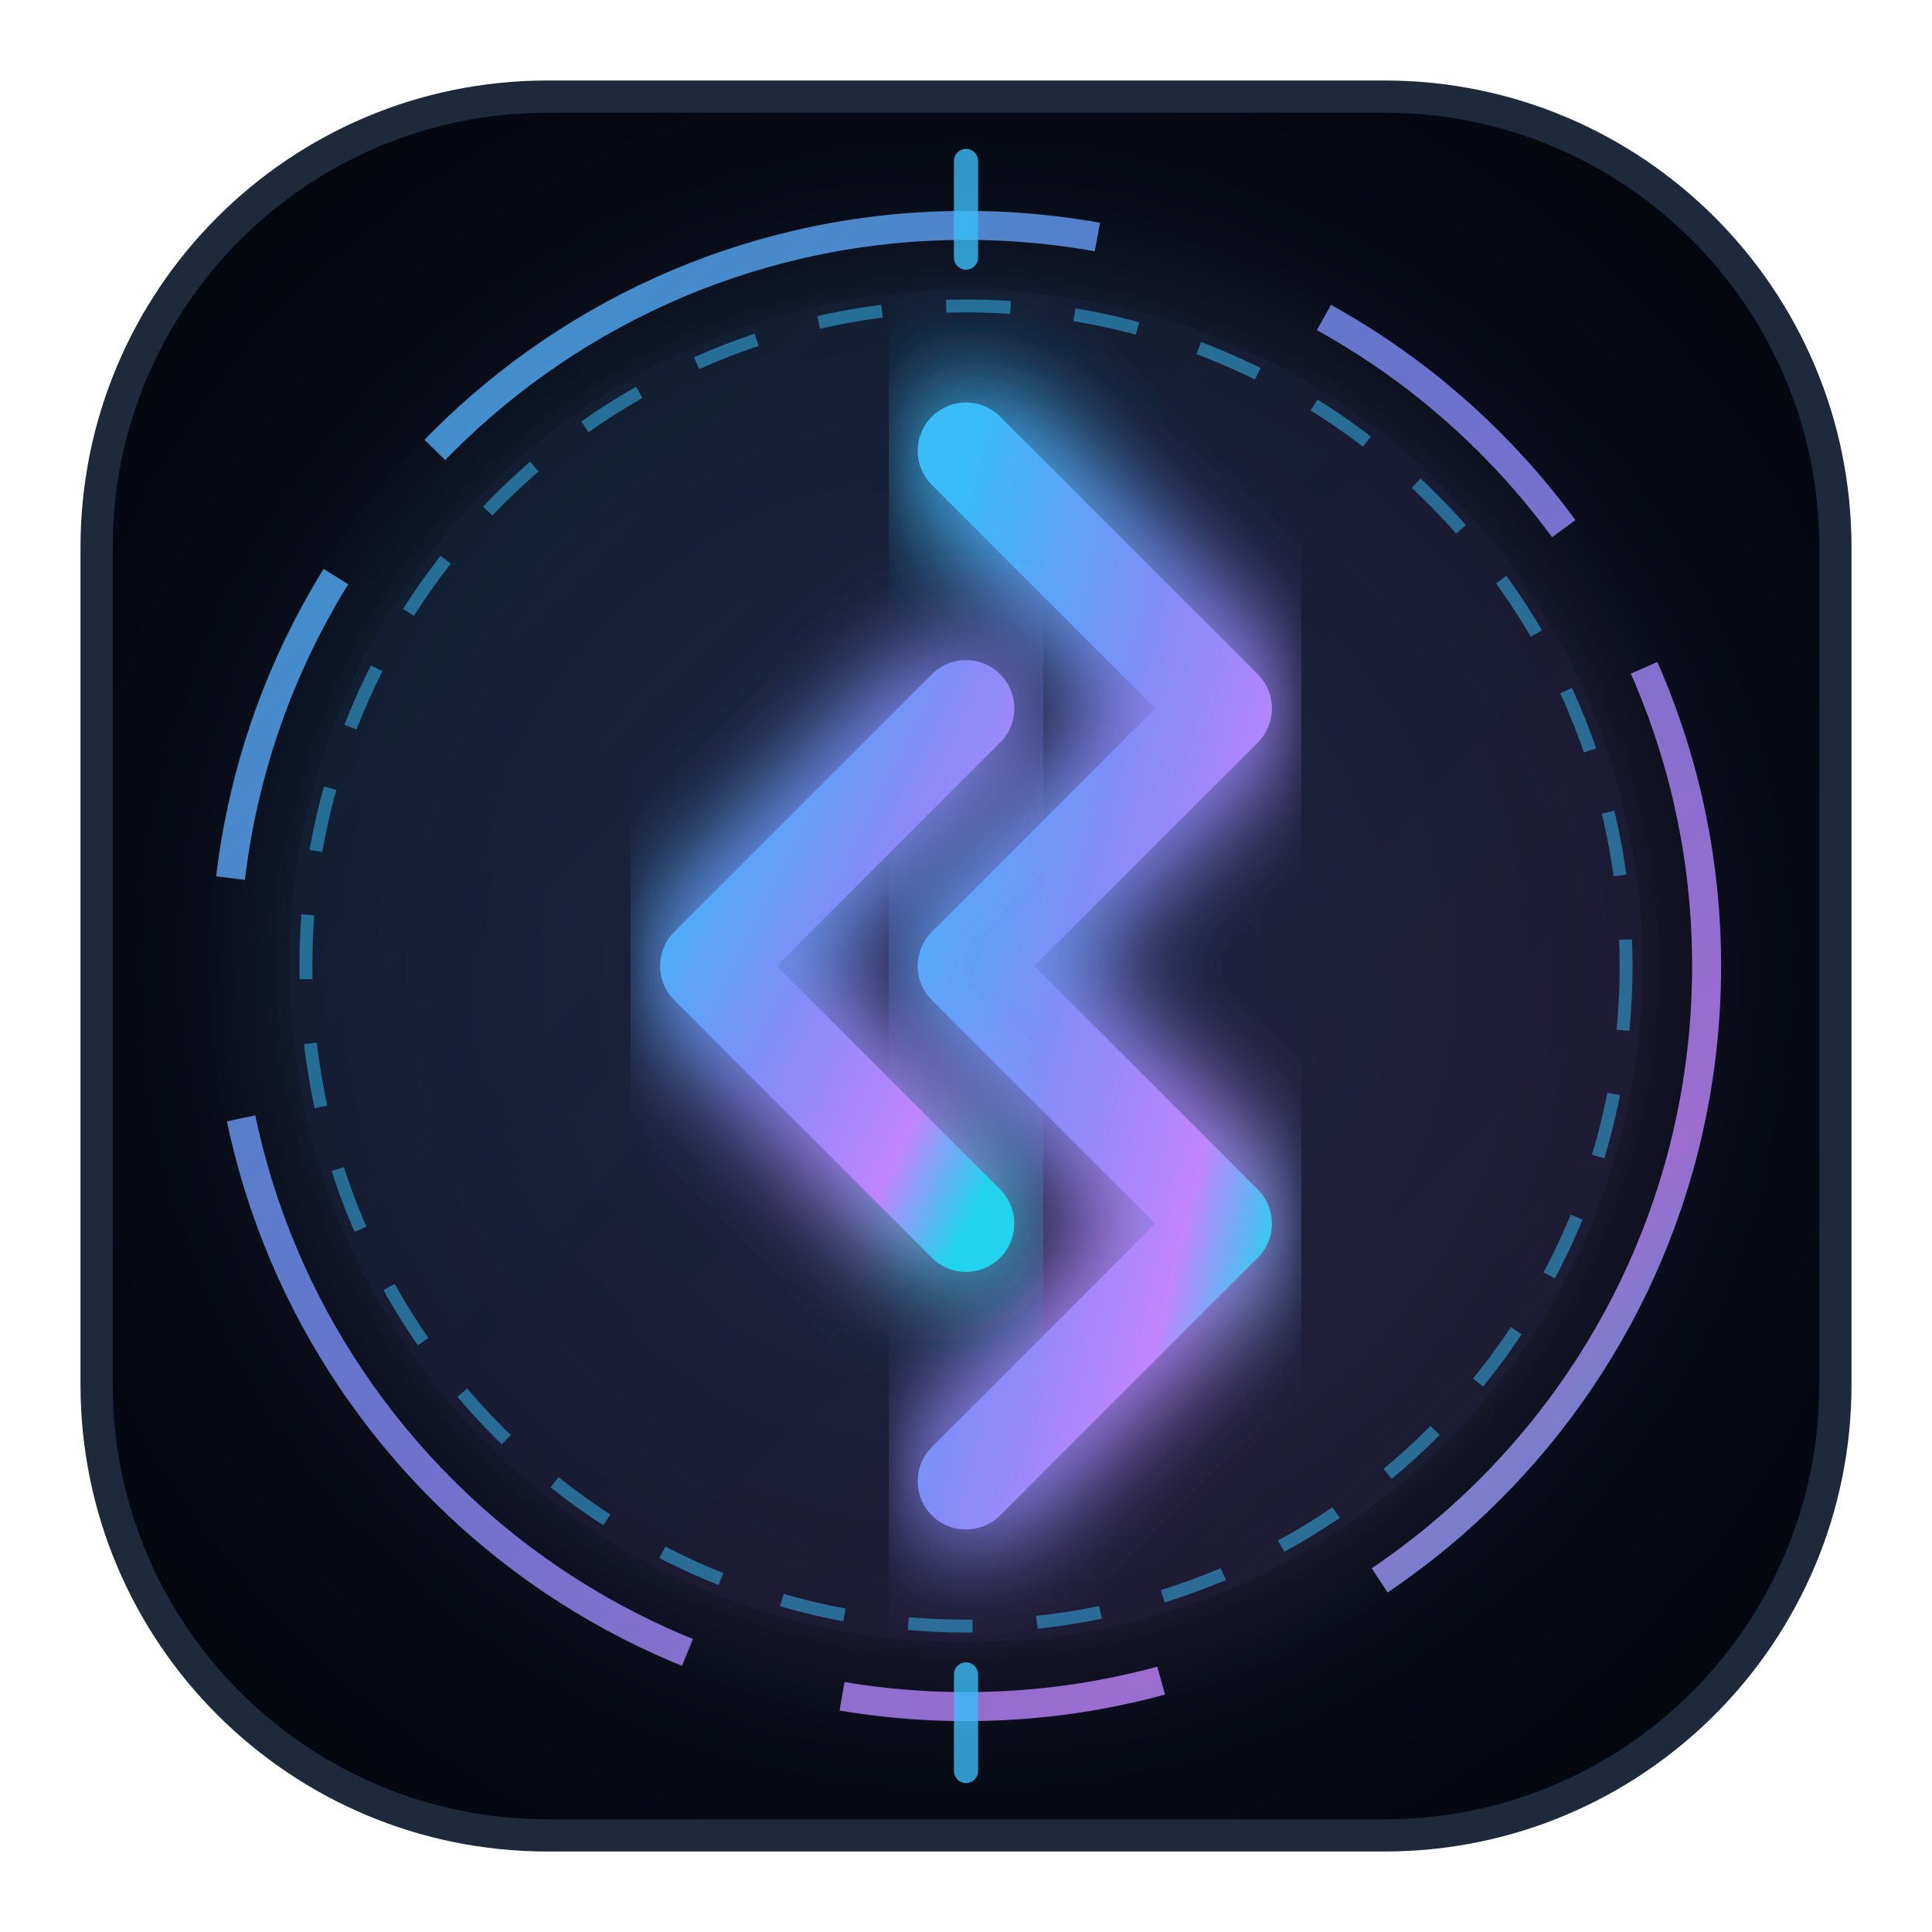
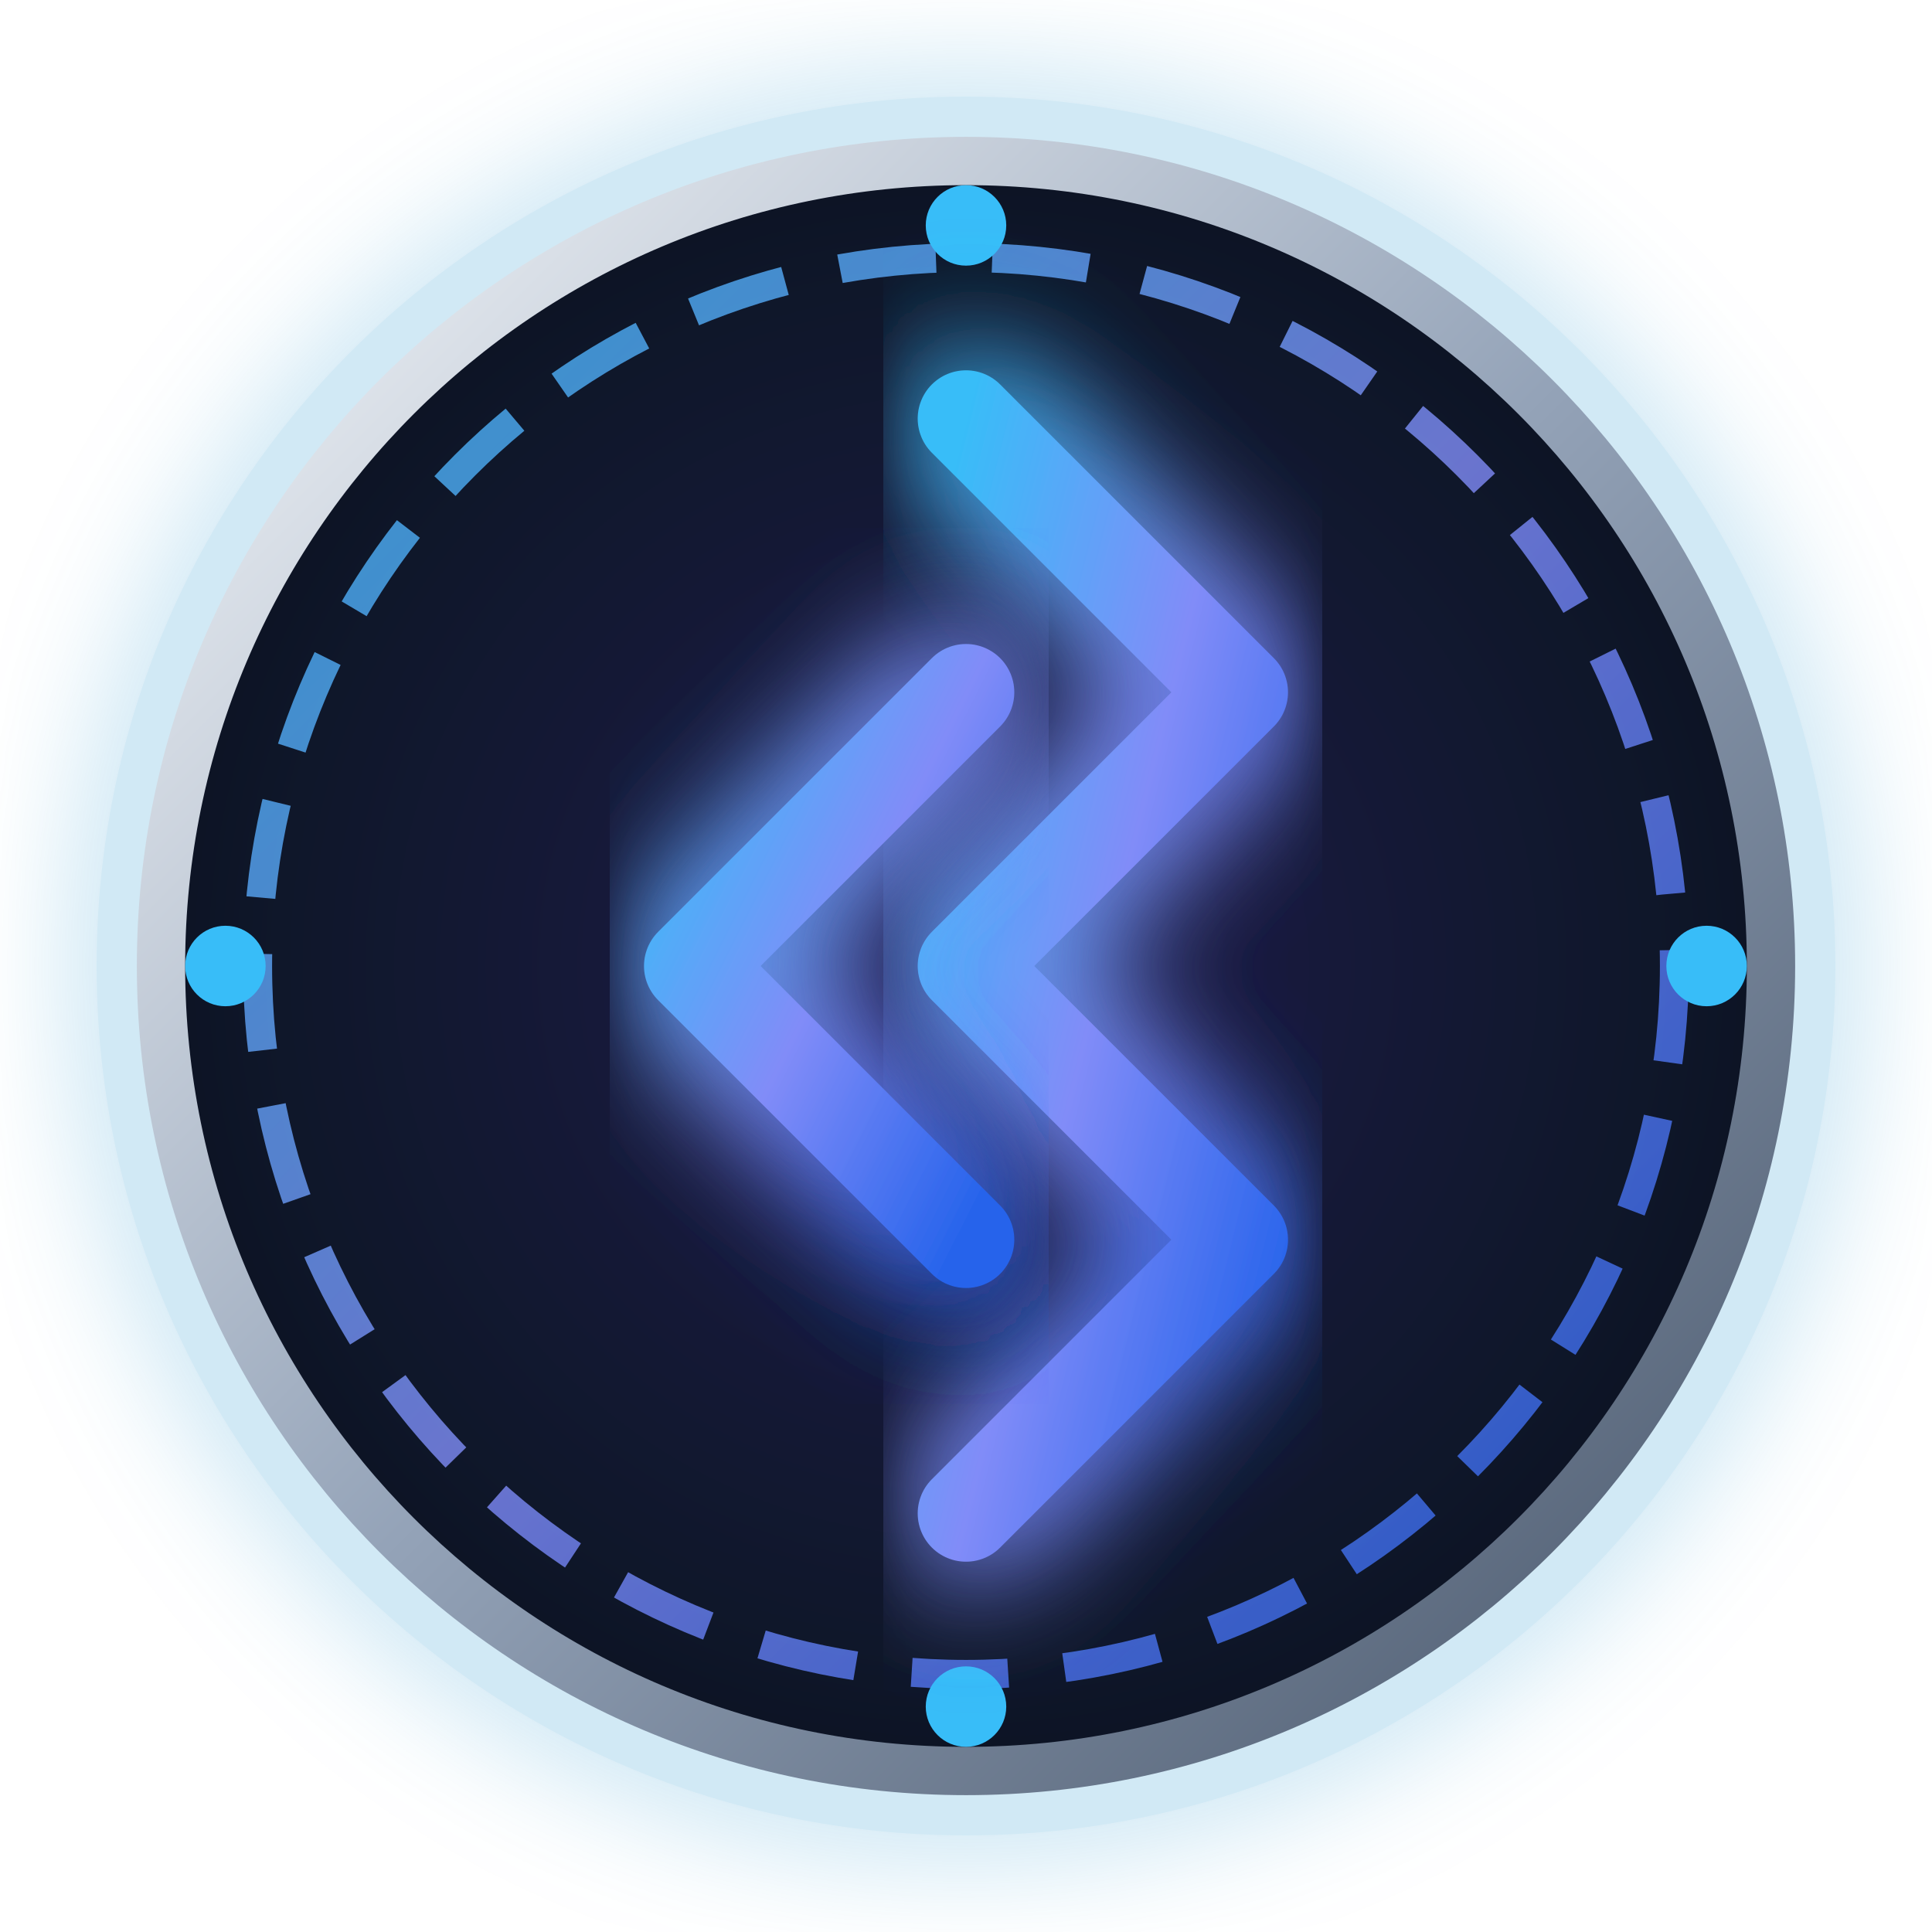
<svg xmlns="http://www.w3.org/2000/svg" viewBox="0 0 120 120" width="120" height="120">
  <defs>
-     <radialGradient id="holoDarkSpaceV1" cx="50%" cy="50%" r="70%">
-       <stop offset="0%" stop-color="#0f172a" />
-       <stop offset="70%" stop-color="#070a14" />
-       <stop offset="100%" stop-color="#020408" />
+     <radialGradient id="vikingShieldBgV1" cx="50%" cy="50%" r="70%">
+       <stop offset="0%" stop-color="#1e1b4b" />
+       <stop offset="60%" stop-color="#0f172a" />
+       <stop offset="100%" stop-color="#030712" />
    </radialGradient>
-     <linearGradient id="pureHoloV1" x1="0%" y1="0%" x2="100%" y2="100%">
+     <linearGradient id="shieldNeonBlueV1" x1="0%" y1="0%" x2="100%" y2="100%">
      <stop offset="0%" stop-color="#38bdf8" />
-       <stop offset="45%" stop-color="#818cf8" />
-       <stop offset="80%" stop-color="#c084fc" />
-       <stop offset="100%" stop-color="#22d3ee" />
+       <stop offset="50%" stop-color="#818cf8" />
+       <stop offset="100%" stop-color="#2563eb" />
    </linearGradient>
-     <filter id="pureHoloGlowV1" x="-30%" y="-30%" width="160%" height="160%">
-       <feGaussianBlur stdDeviation="3.5" result="blur1" />
-       <feGaussianBlur stdDeviation="1" result="blur2" />
+     <linearGradient id="shieldSilverV1" x1="0%" y1="0%" x2="100%" y2="100%">
+       <stop offset="0%" stop-color="#f8fafc" />
+       <stop offset="50%" stop-color="#94a3b8" />
+       <stop offset="100%" stop-color="#475569" />
+     </linearGradient>
+     <filter id="blueShieldGlowV1" x="-30%" y="-30%" width="160%" height="160%">
+       <feGaussianBlur stdDeviation="4" result="blur1" />
+       <feGaussianBlur stdDeviation="1.5" result="blur2" />
      <feMerge>
        <feMergeNode in="blur1" />
        <feMergeNode in="blur2" />
        <feMergeNode in="SourceGraphic" />
      </feMerge>
    </filter>
  </defs>
-   <rect x="6" y="6" width="108" height="108" rx="28" fill="url(#holoDarkSpaceV1)" stroke="#1e293b" stroke-width="2" />
-   <circle cx="60" cy="60" r="42" fill="url(#pureHoloV1)" opacity="0.12" filter="url(#pureHoloGlowV1)" />
-   <circle cx="60" cy="60" r="46" fill="none" stroke="url(#pureHoloV1)" stroke-width="1.8" opacity="0.8" stroke-dasharray="45 15 20 10" />
-   <circle cx="60" cy="60" r="41" fill="none" stroke="#38bdf8" stroke-width="0.8" stroke-dasharray="4 4" opacity="0.5" />
-   <line x1="60" y1="10" x2="60" y2="16" stroke="#38bdf8" stroke-width="1.5" stroke-linecap="round" opacity="0.8" />
-   <line x1="60" y1="104" x2="60" y2="110" stroke="#38bdf8" stroke-width="1.5" stroke-linecap="round" opacity="0.8" />
-   <path d="M 60 28 L 60 92" stroke="url(#pureHoloV1)" stroke-width="6" stroke-linecap="round" filter="url(#pureHoloGlowV1)" />
-   <path d="M 60 28 L 76 44 L 60 60 L 76 76 L 60 92" stroke="url(#pureHoloV1)" stroke-width="6" stroke-linecap="round" stroke-linejoin="round" fill="none" filter="url(#pureHoloGlowV1)" />
-   <path d="M 60 44 L 44 60 M 60 76 L 44 60" stroke="url(#pureHoloV1)" stroke-width="6" stroke-linecap="round" filter="url(#pureHoloGlowV1)" />
+   <circle cx="60" cy="60" r="54" fill="#0284c7" opacity="0.18" filter="url(#blueShieldGlowV1)" />
+   <circle cx="60" cy="60" r="50" fill="url(#vikingShieldBgV1)" stroke="url(#shieldSilverV1)" stroke-width="3" />
+   <circle cx="60" cy="60" r="44" fill="none" stroke="url(#shieldNeonBlueV1)" stroke-width="1.8" stroke-dasharray="6 3.5" opacity="0.8" />
+   <circle cx="60" cy="14" r="2.5" fill="#38bdf8" />
+   <circle cx="60" cy="106" r="2.5" fill="#38bdf8" />
+   <circle cx="14" cy="60" r="2.5" fill="#38bdf8" />
+   <circle cx="106" cy="60" r="2.5" fill="#38bdf8" />
+   <path d="M 60 26 L 60 94" stroke="url(#shieldNeonBlueV1)" stroke-width="6" stroke-linecap="round" filter="url(#blueShieldGlowV1)" />
+   <path d="M 60 26 L 77 43 L 60 60 L 77 77 L 60 94" stroke="url(#shieldNeonBlueV1)" stroke-width="6" stroke-linecap="round" stroke-linejoin="round" fill="none" filter="url(#blueShieldGlowV1)" />
+   <path d="M 60 43 L 43 60 M 60 77 L 43 60" stroke="url(#shieldNeonBlueV1)" stroke-width="6" stroke-linecap="round" filter="url(#blueShieldGlowV1)" />
</svg>
